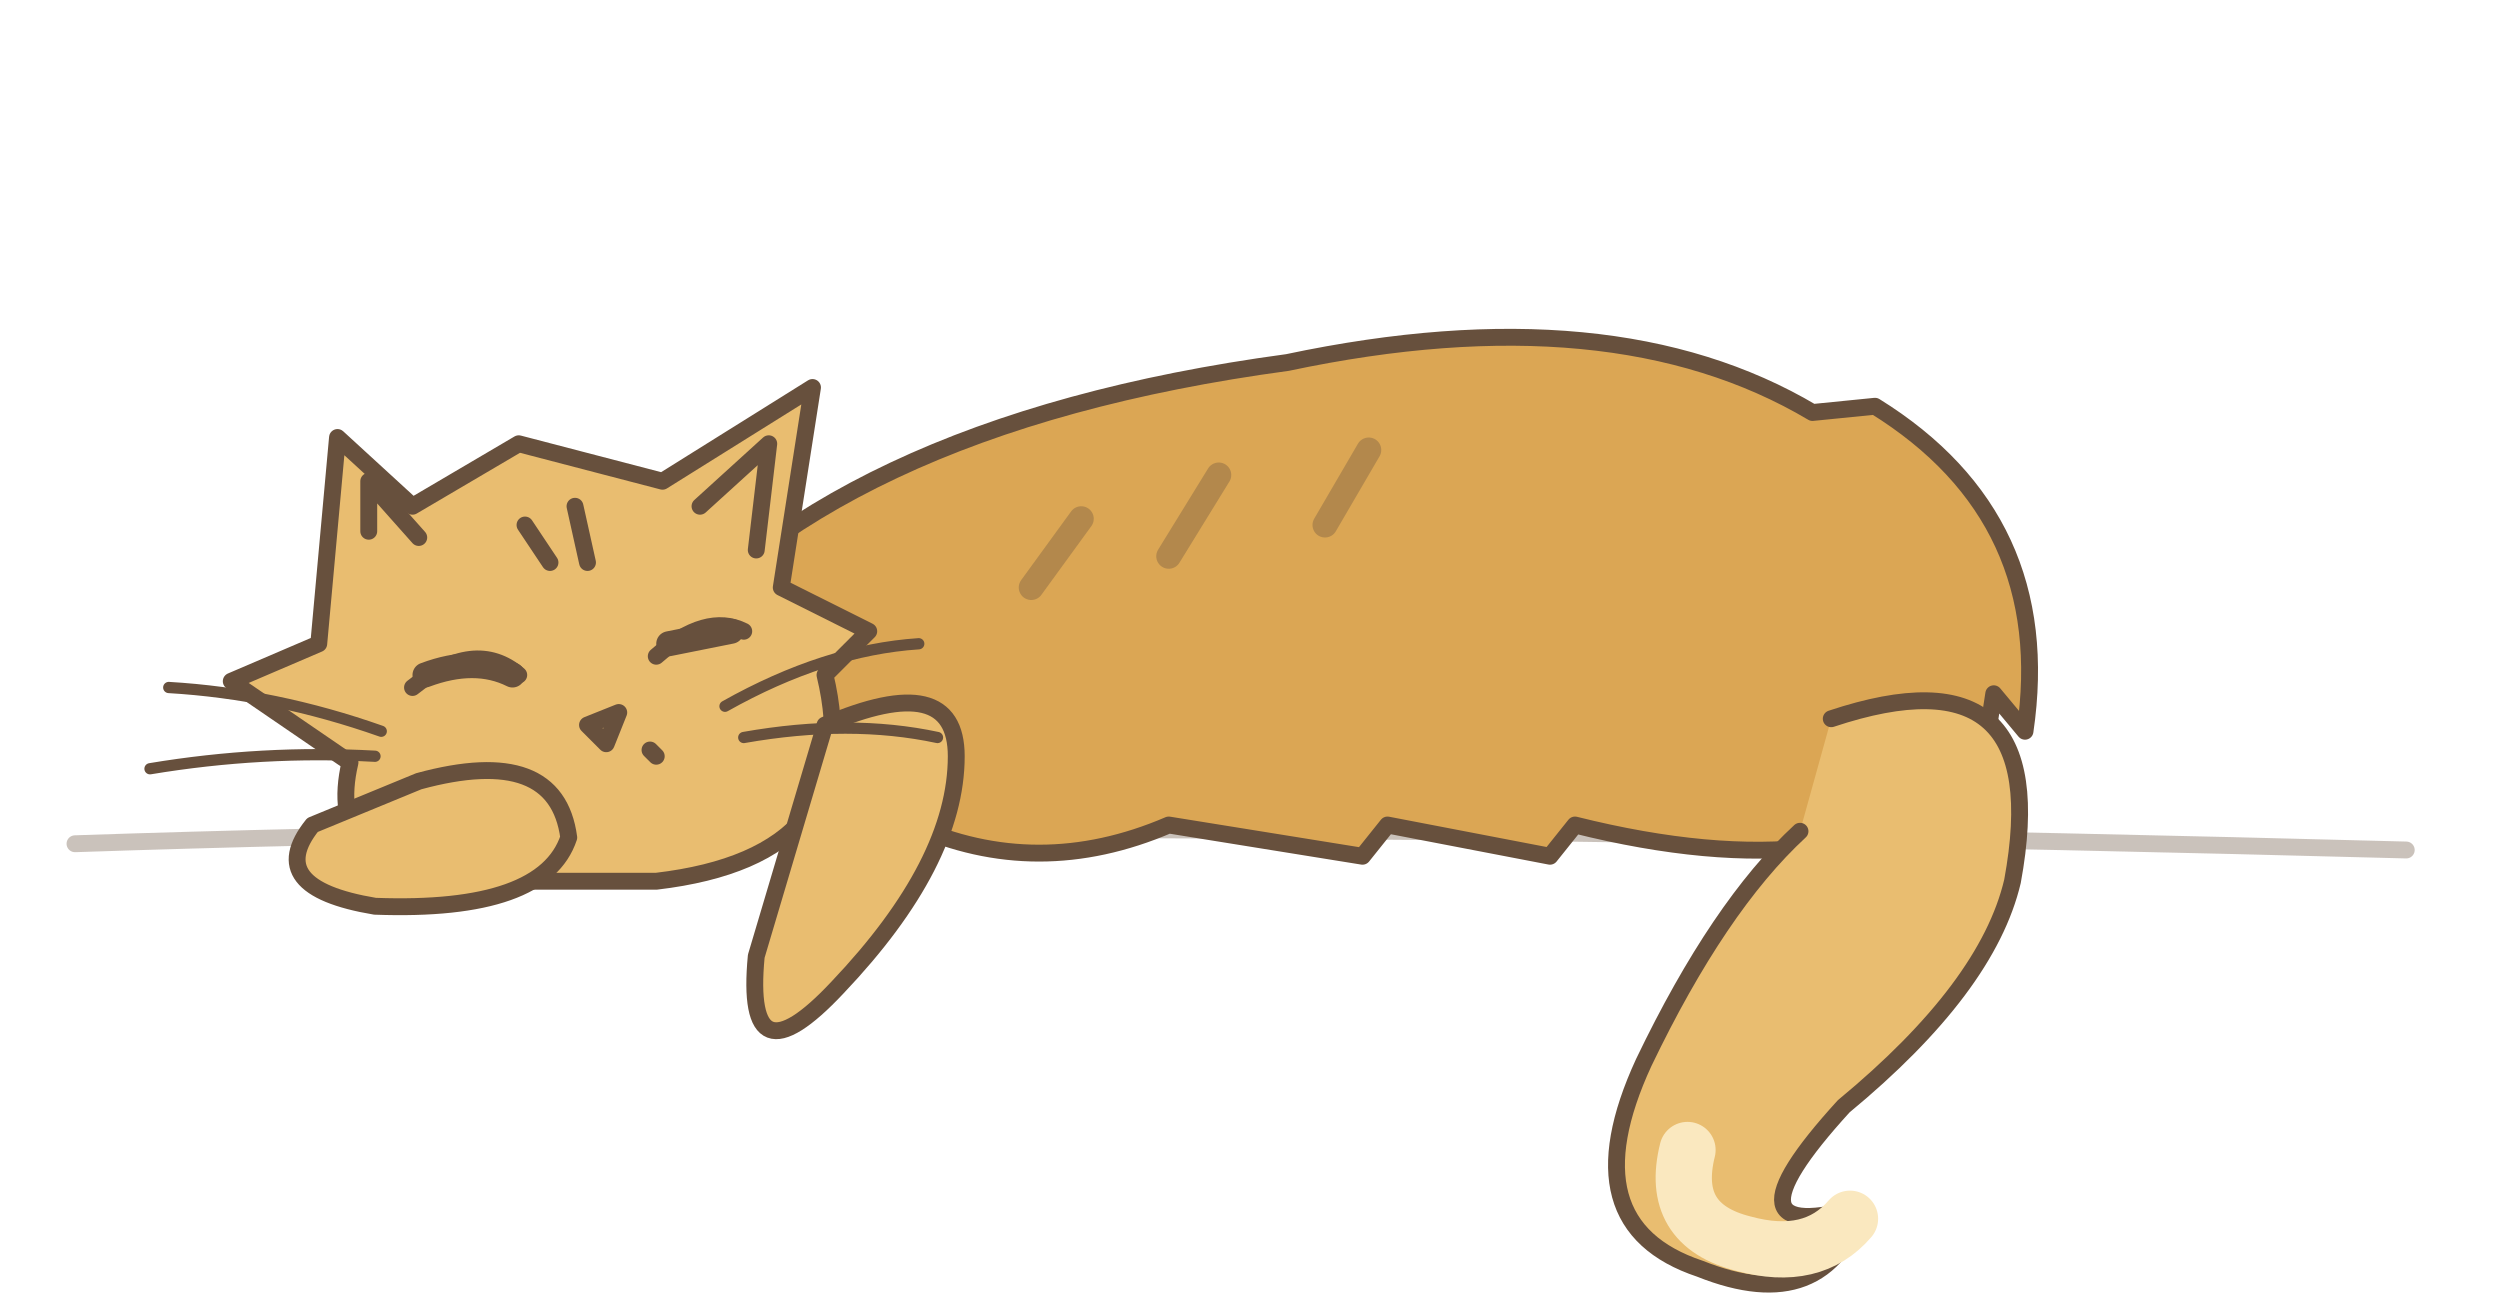
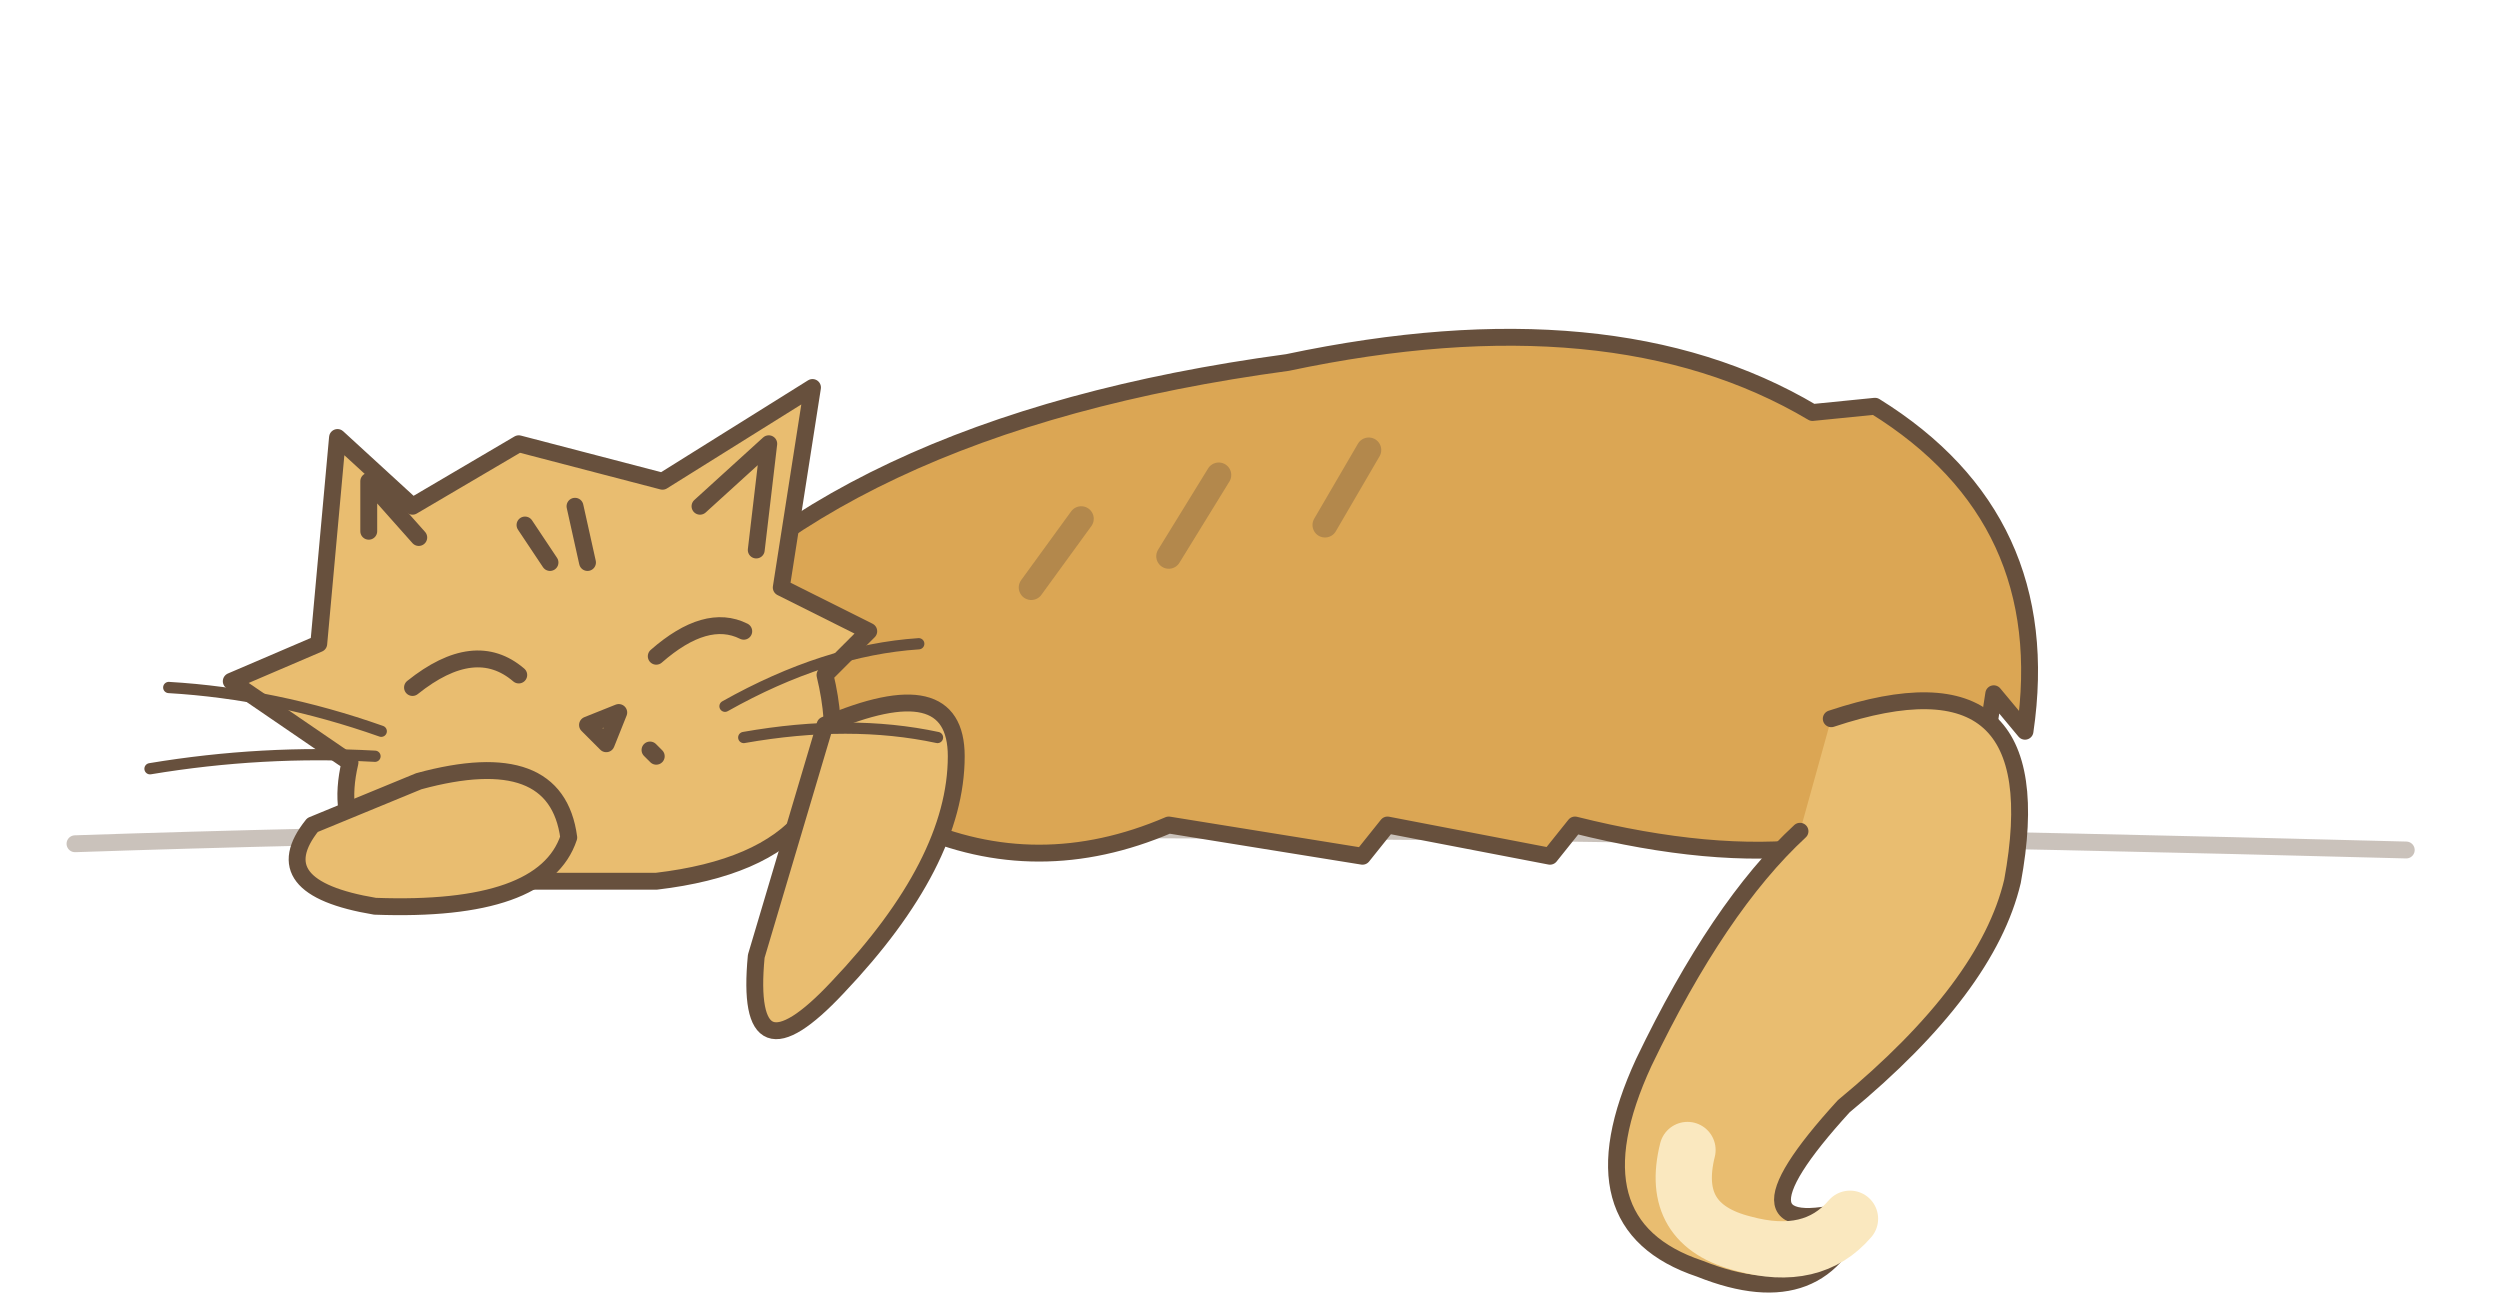
<svg xmlns="http://www.w3.org/2000/svg" viewBox="0 0 400 210" fill="none" stroke="#67503d" stroke-width="2.7" stroke-linecap="round" stroke-linejoin="round">
  <path d="M12 135 Q160 130 385 136" opacity=".35" />
  <g>
-     <animateTransform attributeName="transform" type="translate" values="0 0;0 -1.5;0 0" dur="6s" repeatCount="indefinite" />
+     <animateTransform attributeName="transform" type="translate" values="0 0;0 -1.5;0 0" dur="4.5s" repeatCount="indefinite" />
    <path d="M102 107 Q132 68 206 58 Q258 47 290 66 L300 65 Q329 83 324 117 L319 111 L317 124 Q296 143 252 132 L248 137 L222 132 L218 137 L187 132 Q166 141 146 132" fill="#dba654" />
    <path d="M56 122 L37 109 L51 103 L54 70 L66 81 L83 71 L106 77 L130 62 L125 94 L139 101 L132 108 Q139 137 105 141 L72 141 Q52 139 56 122Z" fill="#e9bd70" />
    <path d="M59 85 L59 77 L67 86 M112 81 L123 71 L121 88 M88 90 L84 84 M94 90 L92 81" />
    <path d="M132 116 Q153 107 153 121 Q153 138 134 158 Q119 174 121 153Z M67 125 Q89 119 91 134 Q87 146 60 145 Q42 142 50 132Z" fill="#e9bd70" />
    <g>
-       <animateTransform attributeName="transform" type="rotate" values="0 296 122;3 296 122;-2 296 122;0 296 122" keyTimes="0;.35;.7;1" calcMode="spline" keySplines=".42 0 .58 1;.42 0 .58 1;.42 0 .58 1" dur="7s" repeatCount="indefinite" />
+       <animateTransform attributeName="transform" type="rotate" values="0 296 122;0 296 122;5 296 122;-3.5 296 122;1 296 122;0 296 122;0 296 122" keyTimes="0;.16;.35;.59;.76;.87;1" calcMode="spline" keySplines=".4 0 .6 1;.45 0 .35 1;.42 0 .38 1;.4 0 .4 1;.3 0 .5 1;.4 0 .6 1" dur="6.4s" repeatCount="indefinite" />
      <path d="M293 115 Q329 103 322 141 Q318 158 295 177 Q274 200 298 193 Q292 211 272 203 Q251 196 263 170 Q275 145 288 133" fill="#e9bd70" />
      <path d="M270 184 Q267 196 279 199 Q290 202 296 195" stroke="#fae8bf" stroke-width="9" />
    </g>
-     <path d="M66 110 Q76 102 83 108 M105 105 Q113 98 119 101" />
+     <path d="M66 110 Q76 102 83 108 M105 105 Q113 98 119 101">
+       <animate attributeName="d" values="M66 110 Q76 102 83 108 M105 105 Q113 98 119 101;M66 110 Q76 102 83 108 M105 105 Q113 98 119 101;M66 110 Q76 112 83 108 M105 105 Q113 107 119 101;M66 110 Q76 102 83 108 M105 105 Q113 98 119 101;M66 110 Q76 102 83 108 M105 105 Q113 98 119 101" keyTimes="0;.72;.755;.81;1" calcMode="spline" keySplines=".4 0 .6 1;.4 0 .6 1;.4 0 .6 1;.4 0 .6 1" dur="7s" repeatCount="indefinite" />
+     </path>
    <path d="M94 116 l5 -2 -2 5Z" />
    <path d="M61 117 Q44 111 27 110 M60 121 Q42 120 24 123 M116 113 Q132 104 147 103 M119 118 Q136 115 150 118" stroke-width="1.8" />
    <path d="M104 120 l1 1" />
-     <path d="M68 108 Q76 105 82 108 M107 103 l10 -2" stroke-width="4">
-       <animate attributeName="opacity" values="0;0;1;0;0" keyTimes="0;.84;.86;.89;1" dur="7s" repeatCount="indefinite" />
-     </path>
    <path d="M173 83 l-8 11 M195 76 l-8 13 M219 72 l-7 12" opacity=".35" stroke-width="4" />
  </g>
</svg>
